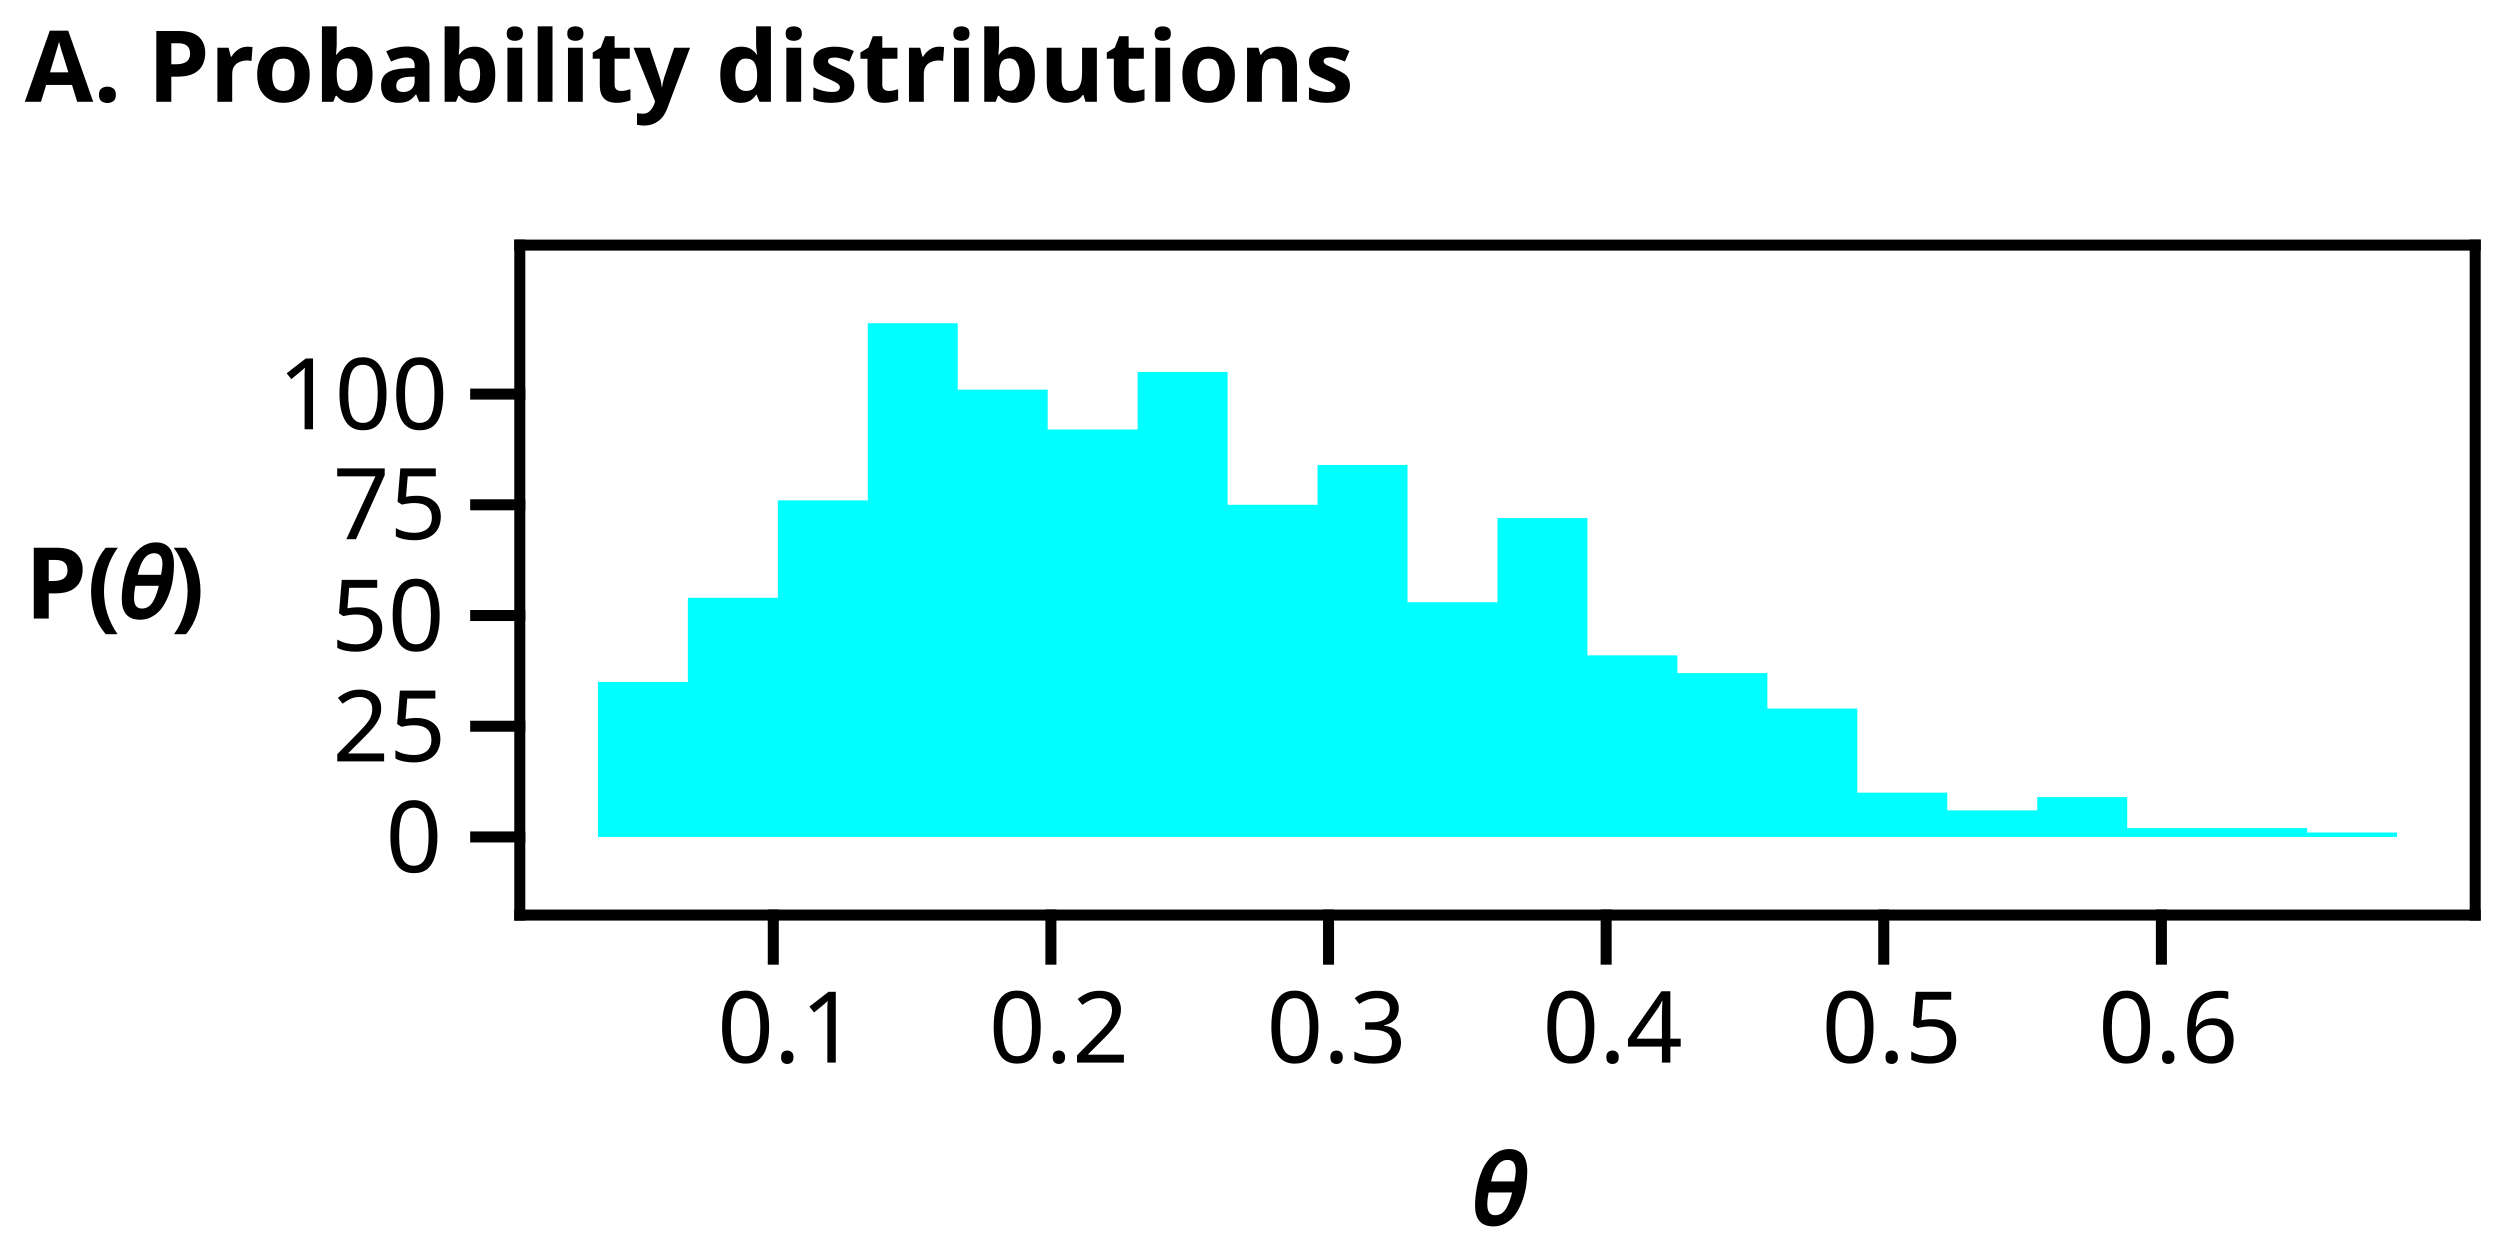
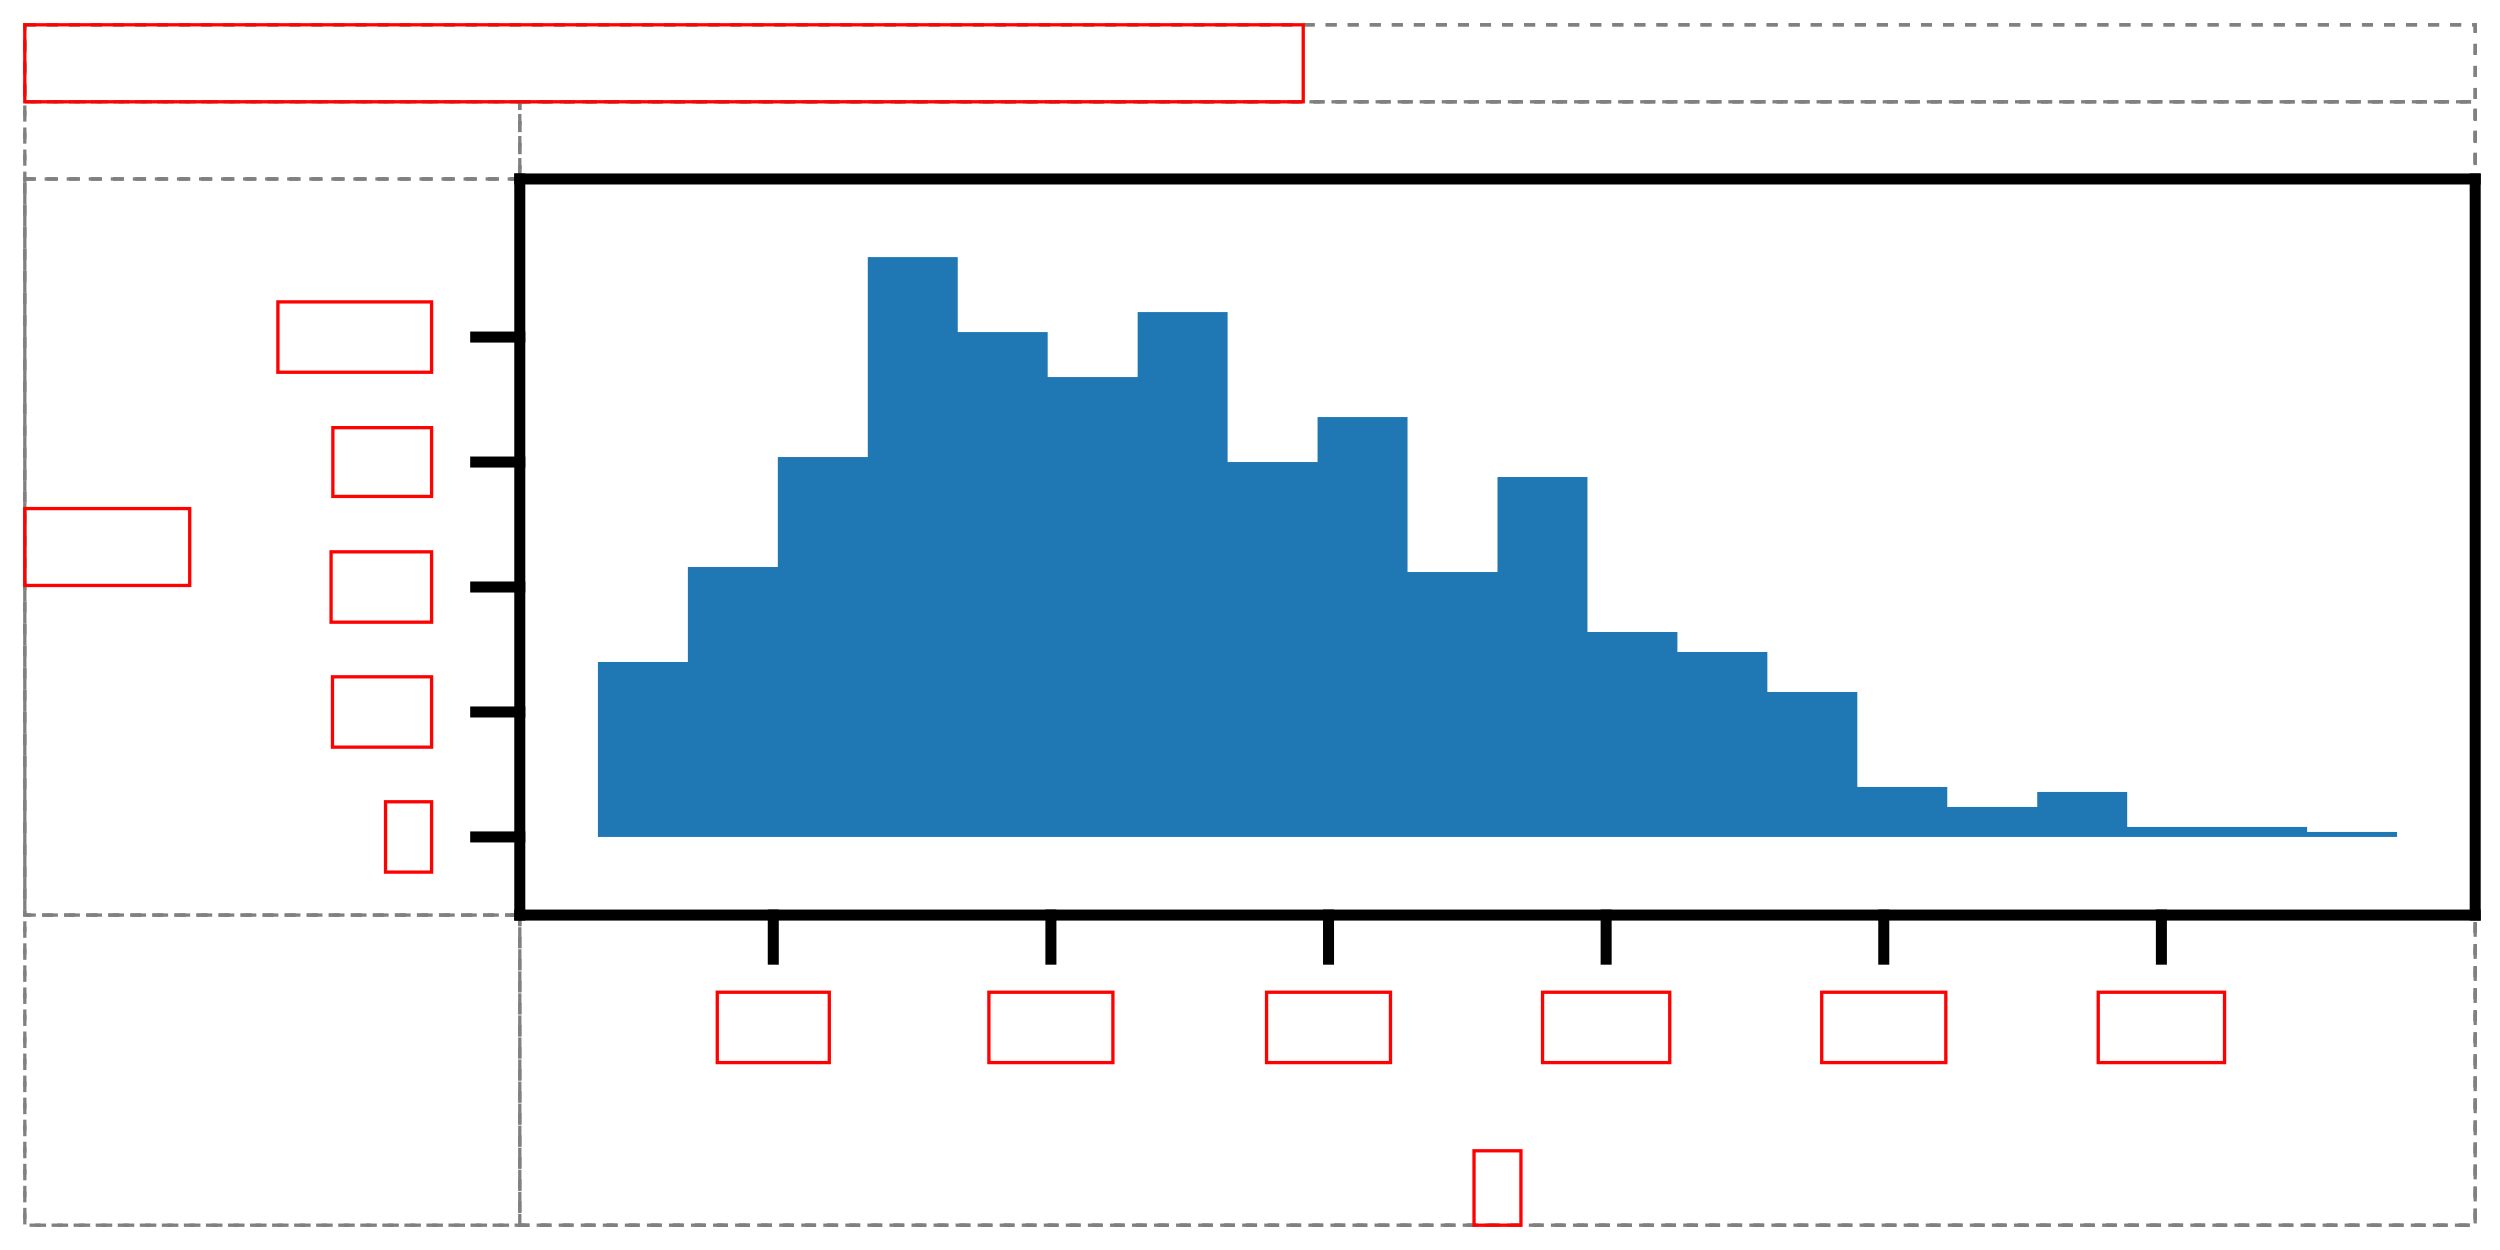
<svg xmlns="http://www.w3.org/2000/svg" width="226.772pt" height="113.386pt" viewBox="0 0 226.772 113.386">
-   <g id="0" />
-   <g id="1" />
-   <g id="2" />
-   <g id="3" />
-   <g id="4" />
-   <g id="5" />
-   <g id="6" />
-   <g id="7" />
-   <g id="8" />
-   <g id="9" />
-   <g id="10" />
-   <g id="15" />
-   <g id="27" />
-   <g id="29" />
-   <g id="31" />
-   <path d="M 54.236 75.918L 54.236 61.859L 62.396 61.859L 62.396 54.226L 70.556 54.226L 70.556 45.389L 78.716 45.389L 78.716 29.321L 86.875 29.321L 86.875 35.346L 95.035 35.346L 95.035 38.961L 103.195 38.961L 103.195 33.739L 111.355 33.739L 111.355 45.79L 119.515 45.79L 119.515 42.175L 127.675 42.175L 127.675 54.628L 135.835 54.628L 135.835 46.996L 143.995 46.996L 143.995 59.448L 152.155 59.448L 152.155 61.055L 160.315 61.055L 160.315 64.269L 168.475 64.269L 168.475 71.901L 176.635 71.901L 176.635 73.508L 184.795 73.508L 184.795 72.303L 192.955 72.303L 192.955 75.115L 201.115 75.115L 201.115 75.115L 209.275 75.115L 209.275 75.517L 217.435 75.517L 217.435 75.918z" stroke="none" fill="cyan" stroke-linecap="square" />
-   <text id="12" x="2.25px" y="9.234px" fill="black" font-family="Ubuntu" font-weight="bold" font-size="9" text-anchor="start" alignment-baseline="baseline">A. Probability distributions</text>
-   <text id="13" x="133.707px" y="111.136px" fill="black" font-family="Ubuntu" font-weight="bold" font-size="9" text-anchor="start" alignment-baseline="baseline">𝜃</text>
-   <text id="14" x="2.25px" y="56.107px" fill="black" font-family="Ubuntu" font-weight="bold" font-size="9" text-anchor="start" alignment-baseline="baseline">P(𝜃)</text>
-   <line x1="47.149px" y1="22.234px" x2="47.149px" y2="83.005px" stroke="black" stroke-linecap="square" />
+   <rect id="0" x="2.25px" y="2.25px" width="222.272px" height="108.886px" stroke="rgba(128, 128, 128, 0.996)" fill="rgba(255, 255, 255, 0.0)" stroke-width="0.3" stroke-dasharray="1 1" />
+   <rect id="1" x="2.25px" y="2.25px" width="222.272px" height="6.984px" stroke="rgba(128, 128, 128, 0.996)" fill="rgba(255, 255, 255, 0.0)" stroke-width="0.3" stroke-dasharray="1 1" />
+   <rect id="2" x="47.149px" y="16.234px" width="177.373px" height="66.771px" stroke="rgba(128, 128, 128, 0.996)" fill="rgba(255, 255, 255, 0.0)" stroke-width="0.3" stroke-dasharray="1 1" />
+   <rect id="3" x="47.149px" y="9.234px" width="177.373px" height="7px" stroke="rgba(128, 128, 128, 0.996)" fill="rgba(255, 255, 255, 0.0)" stroke-width="0.3" stroke-dasharray="1 1" />
+   <rect id="4" x="224.522px" y="9.234px" width="0.0px" height="7px" stroke="rgba(128, 128, 128, 0.996)" fill="rgba(255, 255, 255, 0.0)" stroke-width="0.3" stroke-dasharray="1 1" />
+   <rect id="5" x="224.522px" y="16.234px" width="0.0px" height="66.771px" stroke="rgba(128, 128, 128, 0.996)" fill="rgba(255, 255, 255, 0.0)" stroke-width="0.3" stroke-dasharray="1 1" />
+   <rect id="6" x="224.522px" y="83.005px" width="0.0px" height="28.131px" stroke="rgba(128, 128, 128, 0.996)" fill="rgba(255, 255, 255, 0.0)" stroke-width="0.3" stroke-dasharray="1 1" />
+   <rect id="7" x="47.149px" y="83.005px" width="177.373px" height="28.131px" stroke="rgba(128, 128, 128, 0.996)" fill="rgba(255, 255, 255, 0.0)" stroke-width="0.3" stroke-dasharray="1 1" />
+   <rect id="8" x="2.25px" y="83.005px" width="44.899px" height="28.131px" stroke="rgba(128, 128, 128, 0.996)" fill="rgba(255, 255, 255, 0.0)" stroke-width="0.3" stroke-dasharray="1 1" />
+   <rect id="9" x="2.25px" y="16.234px" width="44.899px" height="66.771px" stroke="rgba(128, 128, 128, 0.996)" fill="rgba(255, 255, 255, 0.0)" stroke-width="0.3" stroke-dasharray="1 1" />
+   <rect id="10" x="2.25px" y="9.234px" width="44.899px" height="7px" stroke="rgba(128, 128, 128, 0.996)" fill="rgba(255, 255, 255, 0.0)" stroke-width="0.3" stroke-dasharray="1 1" />
+   <rect id="15" x="2.25px" y="16.234px" width="44.899px" height="66.771px" stroke="rgba(128, 128, 128, 0.996)" fill="rgba(255, 255, 255, 0.0)" stroke-width="0.3" stroke-dasharray="1 1" />
+   <rect id="27" x="47.149px" y="9.234px" width="177.373px" height="7px" stroke="rgba(128, 128, 128, 0.996)" fill="rgba(255, 255, 255, 0.0)" stroke-width="0.3" stroke-dasharray="1 1" />
+   <rect id="29" x="224.522px" y="16.234px" width="0.0px" height="66.771px" stroke="rgba(128, 128, 128, 0.996)" fill="rgba(255, 255, 255, 0.0)" stroke-width="0.3" stroke-dasharray="1 1" />
+   <rect id="31" x="47.149px" y="83.005px" width="177.373px" height="28.131px" stroke="rgba(128, 128, 128, 0.996)" fill="rgba(255, 255, 255, 0.0)" stroke-width="0.3" stroke-dasharray="1 1" />
+   <path d="M 54.236 75.918L 54.236 60.048L 62.396 60.048L 62.396 51.433L 70.556 51.433L 70.556 41.458L 78.716 41.458L 78.716 23.321L 86.876 23.321L 86.876 30.122L 95.035 30.122L 95.035 34.203L 103.195 34.203L 103.195 28.308L 111.355 28.308L 111.355 41.911L 119.515 41.911L 119.515 37.83L 127.675 37.83L 127.675 51.887L 135.835 51.887L 135.835 43.271L 143.995 43.271L 143.995 57.328L 152.155 57.328L 152.155 59.141L 160.315 59.141L 160.315 62.769L 168.475 62.769L 168.475 71.384L 176.635 71.384L 176.635 73.198L 184.795 73.198L 184.795 71.837L 192.955 71.837L 192.955 75.011L 201.115 75.011L 201.115 75.011L 209.275 75.011L 209.275 75.465L 217.435 75.465L 217.435 75.918z" stroke="none" fill="rgba(31, 119, 180, 1.0)" opacity="1" stroke-width="1" stroke-linecap="square" />
+   <g>
+     <rect x="2.25px" y="2.25px" width="115.965px" height="6.984px" stroke="rgba(255, 0, 0, 0.996)" fill="rgba(255, 255, 255, 0.0)" stroke-width="0.3" />
+     <text id="12" x="2.25px" y="9.234px" fill="black" font-family="Ubuntu" font-weight="bold" font-size="9" text-anchor="start" alignment-baseline="baseline" />
+   </g>
+   <g>
+     <rect x="133.707px" y="104.386px" width="4.257px" height="6.75px" stroke="rgba(255, 0, 0, 0.996)" fill="rgba(255, 255, 255, 0.0)" stroke-width="0.3" />
+     <text id="13" x="133.707px" y="111.136px" fill="black" font-family="Ubuntu" font-weight="bold" font-size="9" text-anchor="start" alignment-baseline="baseline" />
+   </g>
+   <g>
+     <rect x="2.25px" y="46.132px" width="14.958px" height="6.975px" stroke="rgba(255, 0, 0, 0.996)" fill="rgba(255, 255, 255, 0.0)" stroke-width="0.3" />
+     <text id="14" x="2.25px" y="53.107px" fill="black" font-family="Ubuntu" font-weight="bold" font-size="9" text-anchor="start" alignment-baseline="baseline" />
+   </g>
+   <line x1="47.149px" y1="16.234px" x2="47.149px" y2="83.005px" stroke="black" stroke-linecap="square" />
  <line x1="43.149px" y1="75.918px" x2="47.149px" y2="75.918px" stroke="black" stroke-linecap="square" />
-   <line x1="43.149px" y1="65.876px" x2="47.149px" y2="65.876px" stroke="black" stroke-linecap="square" />
-   <line x1="43.149px" y1="55.833px" x2="47.149px" y2="55.833px" stroke="black" stroke-linecap="square" />
-   <line x1="43.149px" y1="45.79px" x2="47.149px" y2="45.79px" stroke="black" stroke-linecap="square" />
-   <line x1="43.149px" y1="35.748px" x2="47.149px" y2="35.748px" stroke="black" stroke-linecap="square" />
-   <text id="22" x="34.973px" y="79.109px" fill="black" font-family="Ubuntu" font-weight="regular" font-size="9" text-anchor="start" alignment-baseline="baseline">0</text>
-   <text id="23" x="30.158px" y="69.066px" fill="black" font-family="Ubuntu" font-weight="regular" font-size="9" text-anchor="start" alignment-baseline="baseline">25</text>
-   <text id="24" x="30.032px" y="59.024px" fill="black" font-family="Ubuntu" font-weight="regular" font-size="9" text-anchor="start" alignment-baseline="baseline">50</text>
-   <text id="25" x="30.194px" y="48.909px" fill="black" font-family="Ubuntu" font-weight="regular" font-size="9" text-anchor="start" alignment-baseline="baseline">75</text>
-   <text id="26" x="25.208px" y="38.938px" fill="black" font-family="Ubuntu" font-weight="regular" font-size="9" text-anchor="start" alignment-baseline="baseline">100</text>
-   <line x1="47.149px" y1="22.234px" x2="224.522px" y2="22.234px" stroke="black" stroke-linecap="square" />
-   <line x1="224.522px" y1="22.234px" x2="224.522px" y2="83.005px" stroke="black" stroke-linecap="square" />
+   <line x1="43.149px" y1="64.583px" x2="47.149px" y2="64.583px" stroke="black" stroke-linecap="square" />
+   <line x1="43.149px" y1="53.247px" x2="47.149px" y2="53.247px" stroke="black" stroke-linecap="square" />
+   <line x1="43.149px" y1="41.911px" x2="47.149px" y2="41.911px" stroke="black" stroke-linecap="square" />
+   <line x1="43.149px" y1="30.575px" x2="47.149px" y2="30.575px" stroke="black" stroke-linecap="square" />
+   <g>
+     <rect x="34.973px" y="72.728px" width="4.176px" height="6.381px" stroke="rgba(255, 0, 0, 0.996)" fill="rgba(255, 255, 255, 0.0)" stroke-width="0.3" />
+     <text id="22" x="34.973px" y="79.109px" fill="black" font-family="Ubuntu" font-weight="regular" font-size="9" text-anchor="start" alignment-baseline="baseline" />
+   </g>
+   <g>
+     <rect x="30.158px" y="61.392px" width="8.991px" height="6.381px" stroke="rgba(255, 0, 0, 0.996)" fill="rgba(255, 255, 255, 0.0)" stroke-width="0.3" />
+     <text id="23" x="30.158px" y="67.773px" fill="black" font-family="Ubuntu" font-weight="regular" font-size="9" text-anchor="start" alignment-baseline="baseline" />
+   </g>
+   <g>
+     <rect x="30.032px" y="50.056px" width="9.117px" height="6.381px" stroke="rgba(255, 0, 0, 0.996)" fill="rgba(255, 255, 255, 0.0)" stroke-width="0.3" />
+     <text id="24" x="30.032px" y="56.437px" fill="black" font-family="Ubuntu" font-weight="regular" font-size="9" text-anchor="start" alignment-baseline="baseline" />
+   </g>
+   <g>
+     <rect x="30.194px" y="38.793px" width="8.955px" height="6.237px" stroke="rgba(255, 0, 0, 0.996)" fill="rgba(255, 255, 255, 0.0)" stroke-width="0.3" />
+     <text id="25" x="30.194px" y="45.03px" fill="black" font-family="Ubuntu" font-weight="regular" font-size="9" text-anchor="start" alignment-baseline="baseline" />
+   </g>
+   <g>
+     <rect x="25.208px" y="27.385px" width="13.941px" height="6.381px" stroke="rgba(255, 0, 0, 0.996)" fill="rgba(255, 255, 255, 0.0)" stroke-width="0.3" />
+     <text id="26" x="25.208px" y="33.766px" fill="black" font-family="Ubuntu" font-weight="regular" font-size="9" text-anchor="start" alignment-baseline="baseline" />
+   </g>
+   <line x1="47.149px" y1="16.234px" x2="224.522px" y2="16.234px" stroke="black" stroke-linecap="square" />
+   <line x1="224.522px" y1="16.234px" x2="224.522px" y2="83.005px" stroke="black" stroke-linecap="square" />
  <line x1="47.149px" y1="83.005px" x2="224.522px" y2="83.005px" stroke="black" stroke-linecap="square" />
  <line x1="70.143px" y1="83.005px" x2="70.143px" y2="87.005px" stroke="black" stroke-linecap="square" />
-   <text id="34" x="65.063px" y="96.386px" fill="black" font-family="Ubuntu" font-weight="regular" font-size="9" text-anchor="start" alignment-baseline="baseline">0.1</text>
+   <g>
+     <rect x="65.063px" y="90.005px" width="10.161px" height="6.381px" stroke="rgba(255, 0, 0, 0.996)" fill="rgba(255, 255, 255, 0.0)" stroke-width="0.3" />
+     <text id="34" x="65.063px" y="96.386px" fill="black" font-family="Ubuntu" font-weight="regular" font-size="9" text-anchor="start" alignment-baseline="baseline" />
+   </g>
  <line x1="95.326px" y1="83.005px" x2="95.326px" y2="87.005px" stroke="black" stroke-linecap="square" />
-   <text id="36" x="89.701px" y="96.386px" fill="black" font-family="Ubuntu" font-weight="regular" font-size="9" text-anchor="start" alignment-baseline="baseline">0.2</text>
+   <g>
+     <rect x="89.701px" y="90.005px" width="11.25px" height="6.381px" stroke="rgba(255, 0, 0, 0.996)" fill="rgba(255, 255, 255, 0.0)" stroke-width="0.3" />
+     <text id="36" x="89.701px" y="96.386px" fill="black" font-family="Ubuntu" font-weight="regular" font-size="9" text-anchor="start" alignment-baseline="baseline" />
+   </g>
  <line x1="120.509px" y1="83.005px" x2="120.509px" y2="87.005px" stroke="black" stroke-linecap="square" />
-   <text id="38" x="114.888px" y="96.386px" fill="black" font-family="Ubuntu" font-weight="regular" font-size="9" text-anchor="start" alignment-baseline="baseline">0.3</text>
+   <g>
+     <rect x="114.888px" y="90.005px" width="11.241px" height="6.381px" stroke="rgba(255, 0, 0, 0.996)" fill="rgba(255, 255, 255, 0.0)" stroke-width="0.3" />
+     <text id="38" x="114.888px" y="96.386px" fill="black" font-family="Ubuntu" font-weight="regular" font-size="9" text-anchor="start" alignment-baseline="baseline" />
+   </g>
  <line x1="145.691px" y1="83.005px" x2="145.691px" y2="87.005px" stroke="black" stroke-linecap="square" />
-   <text id="40" x="139.922px" y="96.386px" fill="black" font-family="Ubuntu" font-weight="regular" font-size="9" text-anchor="start" alignment-baseline="baseline">0.4</text>
+   <g>
+     <rect x="139.922px" y="90.005px" width="11.538px" height="6.381px" stroke="rgba(255, 0, 0, 0.996)" fill="rgba(255, 255, 255, 0.0)" stroke-width="0.3" />
+     <text id="40" x="139.922px" y="96.386px" fill="black" font-family="Ubuntu" font-weight="regular" font-size="9" text-anchor="start" alignment-baseline="baseline" />
+   </g>
  <line x1="170.874px" y1="83.005px" x2="170.874px" y2="87.005px" stroke="black" stroke-linecap="square" />
-   <text id="42" x="165.244px" y="96.386px" fill="black" font-family="Ubuntu" font-weight="regular" font-size="9" text-anchor="start" alignment-baseline="baseline">0.5</text>
+   <g>
+     <rect x="165.244px" y="90.005px" width="11.259px" height="6.381px" stroke="rgba(255, 0, 0, 0.996)" fill="rgba(255, 255, 255, 0.0)" stroke-width="0.3" />
+     <text id="42" x="165.244px" y="96.386px" fill="black" font-family="Ubuntu" font-weight="regular" font-size="9" text-anchor="start" alignment-baseline="baseline" />
+   </g>
  <line x1="196.057px" y1="83.005px" x2="196.057px" y2="87.005px" stroke="black" stroke-linecap="square" />
-   <text id="44" x="190.328px" y="96.386px" fill="black" font-family="Ubuntu" font-weight="regular" font-size="9" text-anchor="start" alignment-baseline="baseline">0.6</text>
+   <g>
+     <rect x="190.328px" y="90.005px" width="11.457px" height="6.381px" stroke="rgba(255, 0, 0, 0.996)" fill="rgba(255, 255, 255, 0.0)" stroke-width="0.3" />
+     <text id="44" x="190.328px" y="96.386px" fill="black" font-family="Ubuntu" font-weight="regular" font-size="9" text-anchor="start" alignment-baseline="baseline" />
+   </g>
</svg>
